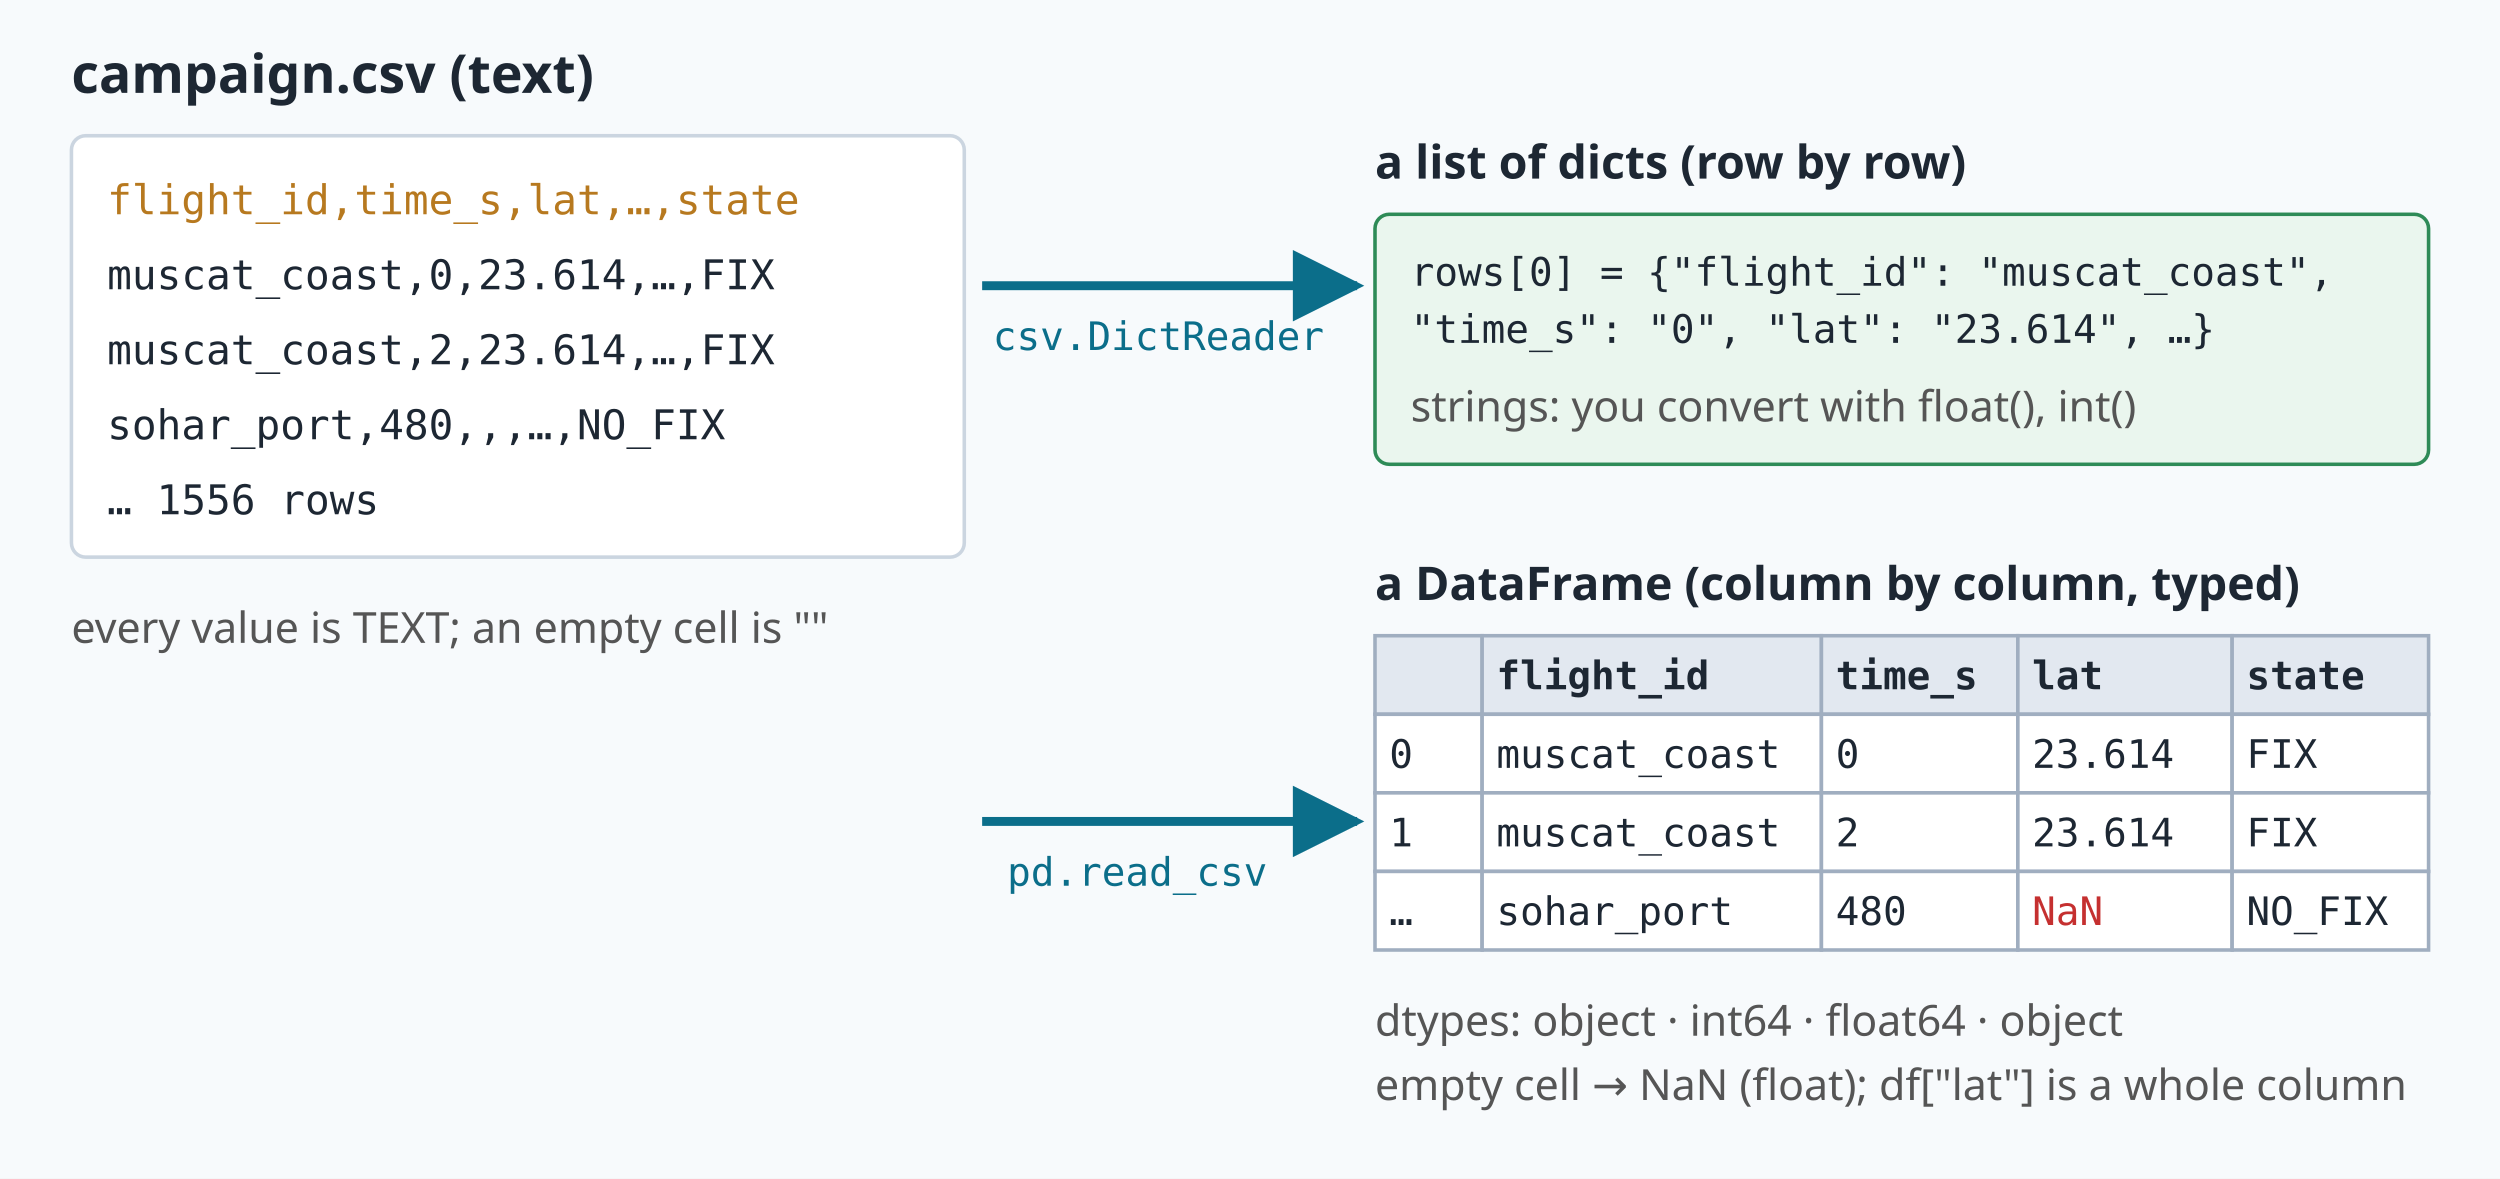
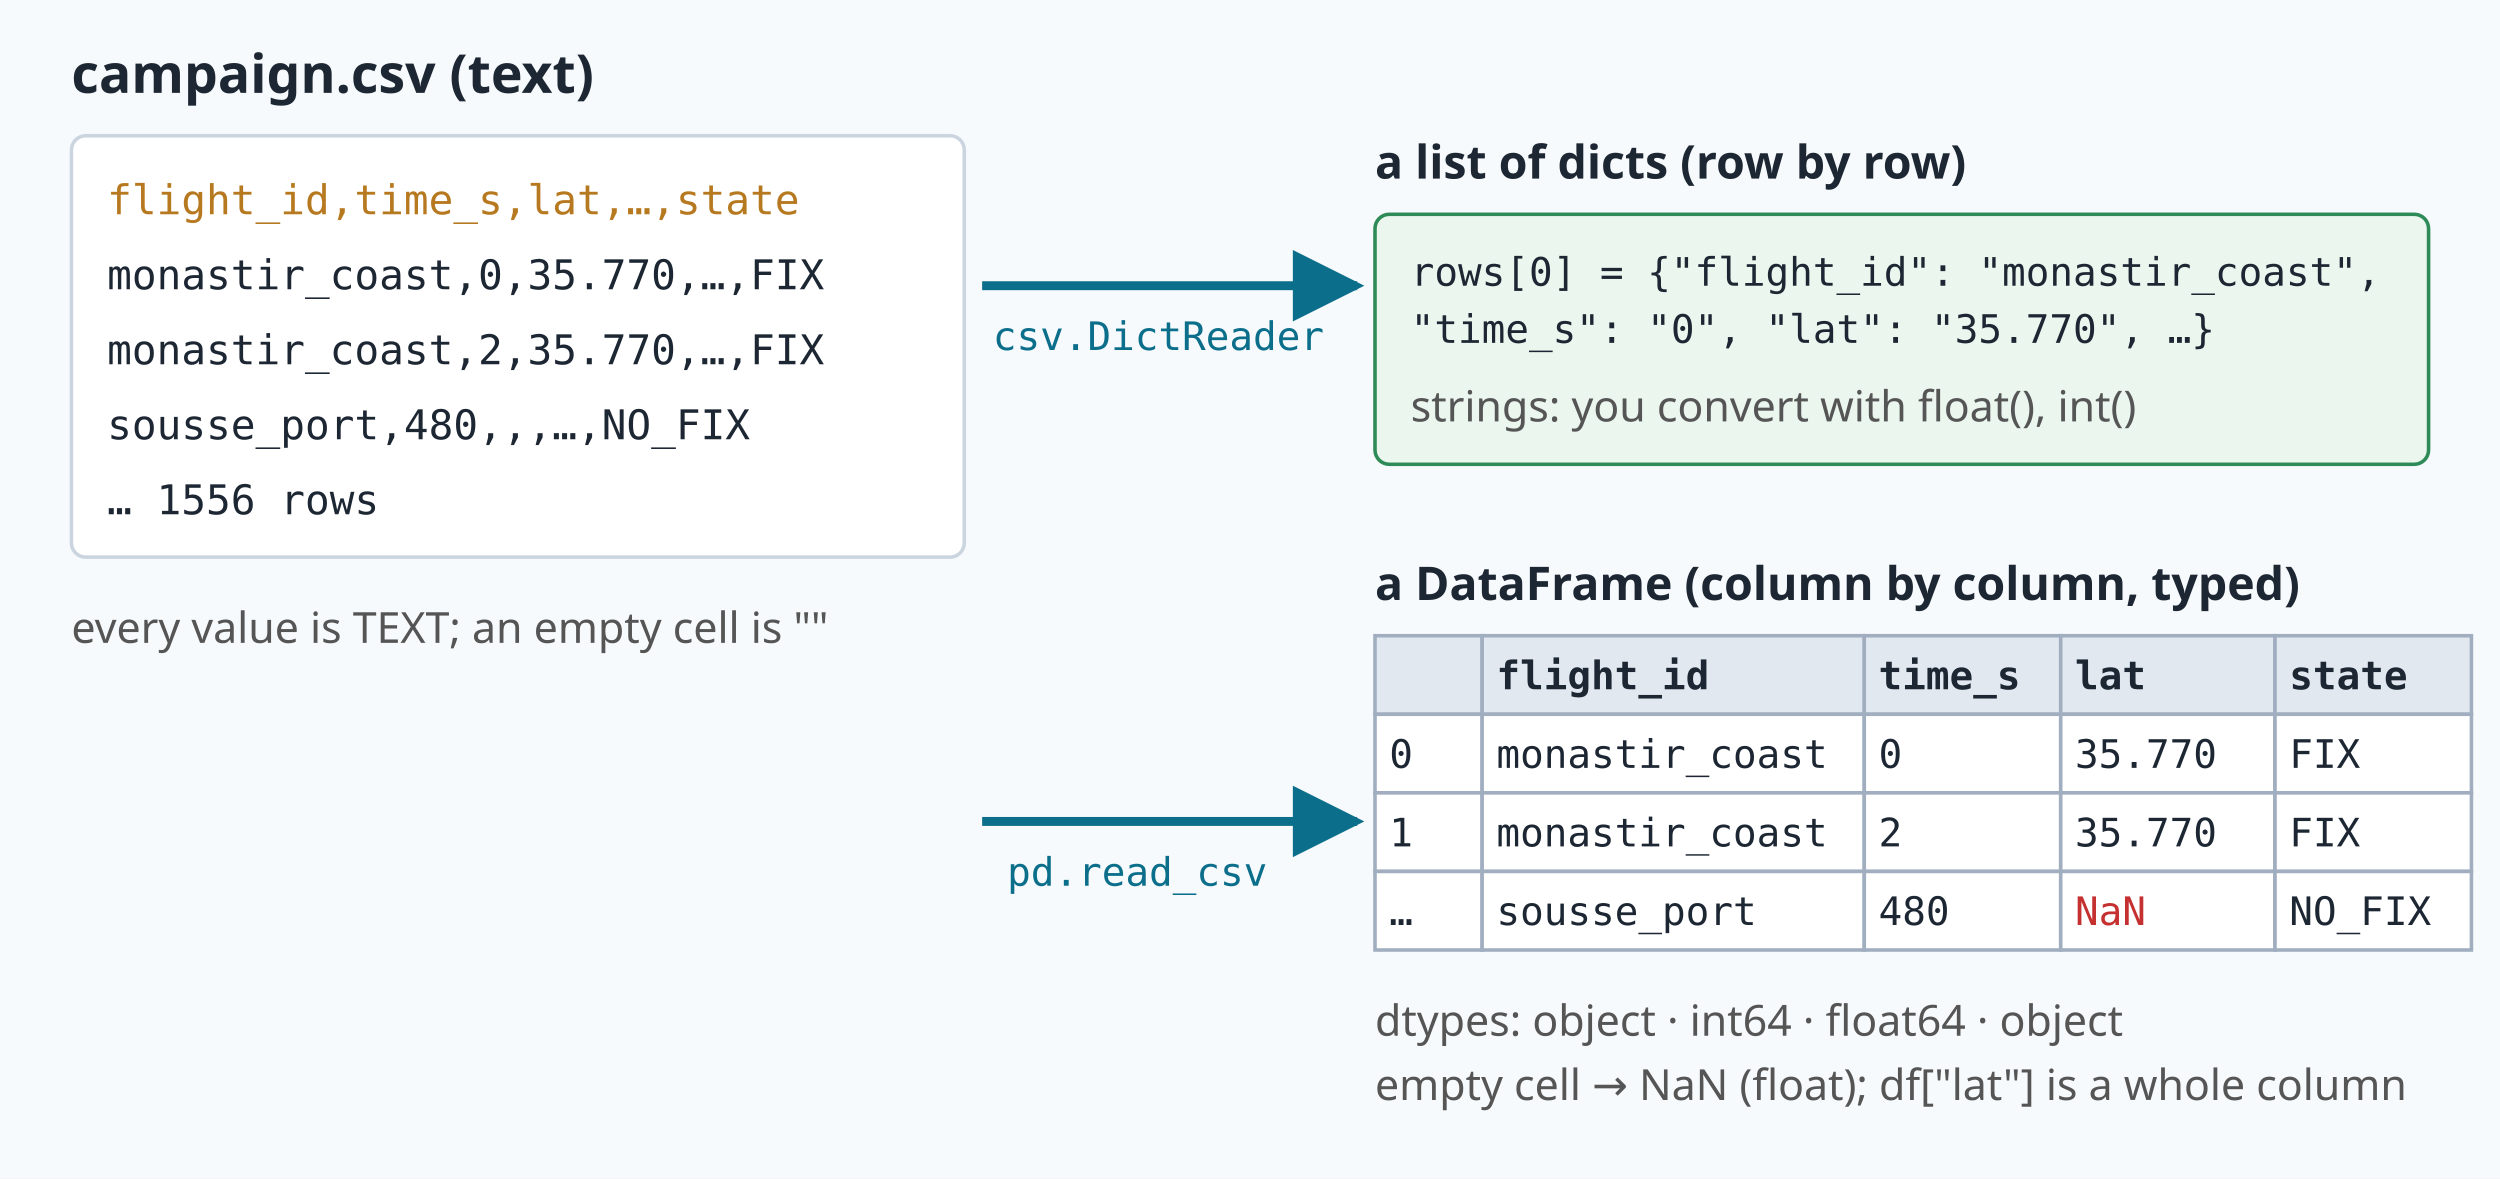
<svg xmlns="http://www.w3.org/2000/svg" viewBox="0 0 700 330" font-family="sans-serif" font-size="13">
  <defs>
    <marker id="ar" viewBox="0 0 10 10" refX="9" refY="5" markerWidth="8" markerHeight="8" orient="auto">
      <path d="M0 0 L10 5 L0 10 Z" fill="#0b6e8a" />
    </marker>
  </defs>
  <rect width="700" height="330" fill="#f7fafc" />
  <text x="20" y="26" font-size="15" font-weight="bold" fill="#1d2733">campaign.csv (text)</text>
  <rect x="20" y="38" width="250" height="118" rx="4" fill="#fff" stroke="#cbd5e0" />
  <text x="30" y="60" font-family="monospace" font-size="11.5" fill="#b7791f">flight_id,time_s,lat,…,state</text>
-   <text x="30" y="81" font-family="monospace" font-size="11.5" fill="#1d2733">muscat_coast,0,23.614,…,FIX</text>
-   <text x="30" y="102" font-family="monospace" font-size="11.5" fill="#1d2733">muscat_coast,2,23.614,…,FIX</text>
-   <text x="30" y="123" font-family="monospace" font-size="11.5" fill="#1d2733">sohar_port,480,,,…,NO_FIX</text>
+   <text x="30" y="81" font-family="monospace" font-size="11.5" fill="#1d2733">monastir_coast,0,35.770,…,FIX</text>
+   <text x="30" y="102" font-family="monospace" font-size="11.5" fill="#1d2733">monastir_coast,2,35.770,…,FIX</text>
+   <text x="30" y="123" font-family="monospace" font-size="11.5" fill="#1d2733">sousse_port,480,,,…,NO_FIX</text>
  <text x="30" y="144" font-family="monospace" font-size="11.5" fill="#1d2733">… 1556 rows</text>
  <text x="20" y="180" fill="#555" font-size="12">every value is TEXT; an empty cell is ""</text>
  <line x1="275" y1="80" x2="380" y2="80" stroke="#0b6e8a" stroke-width="2.5" marker-end="url(#ar)" />
  <text x="278" y="98" fill="#0b6e8a" font-family="monospace" font-size="11">csv.DictReader</text>
  <line x1="275" y1="230" x2="380" y2="230" stroke="#0b6e8a" stroke-width="2.5" marker-end="url(#ar)" />
  <text x="282" y="248" fill="#0b6e8a" font-family="monospace" font-size="11">pd.read_csv</text>
  <text x="385" y="50" font-weight="bold" fill="#1d2733">a list of dicts (row by row)</text>
  <rect x="385" y="60" width="295" height="70" rx="4" fill="#eaf6ee" stroke="#2e8b57" />
-   <text x="395" y="80" font-family="monospace" font-size="11" fill="#1d2733">rows[0] = {"flight_id": "muscat_coast",</text>
-   <text x="395" y="96" font-family="monospace" font-size="11" fill="#1d2733">  "time_s": "0", "lat": "23.614", …}</text>
+   <text x="395" y="80" font-family="monospace" font-size="11" fill="#1d2733">rows[0] = {"flight_id": "monastir_coast",</text>
+   <text x="395" y="96" font-family="monospace" font-size="11" fill="#1d2733">  "time_s": "0", "lat": "35.770", …}</text>
  <text x="395" y="118" fill="#555" font-size="12">strings: you convert with float(), int()</text>
  <text x="385" y="168" font-weight="bold" fill="#1d2733">a DataFrame (column by column, typed)</text>
  <rect x="385" y="178" width="30" height="22" fill="#e2e8f0" stroke="#a0aec0" />
  <text x="389" y="193" font-size="11" font-family="monospace" font-weight="bold" fill="#1d2733" />
  <rect x="385" y="200" width="30" height="22" fill="#fff" stroke="#a0aec0" />
  <text x="389" y="215" font-size="11" font-family="monospace" fill="#1d2733">0</text>
  <rect x="385" y="222" width="30" height="22" fill="#fff" stroke="#a0aec0" />
  <text x="389" y="237" font-size="11" font-family="monospace" fill="#1d2733">1</text>
  <rect x="385" y="244" width="30" height="22" fill="#fff" stroke="#a0aec0" />
  <text x="389" y="259" font-size="11" font-family="monospace" fill="#1d2733">…</text>
-   <rect x="415" y="178" width="95" height="22" fill="#e2e8f0" stroke="#a0aec0" />
+   <rect x="415" y="178" width="107" height="22" fill="#e2e8f0" stroke="#a0aec0" />
  <text x="419" y="193" font-size="11" font-family="monospace" font-weight="bold" fill="#1d2733">flight_id</text>
-   <rect x="415" y="200" width="95" height="22" fill="#fff" stroke="#a0aec0" />
-   <text x="419" y="215" font-size="11" font-family="monospace" fill="#1d2733">muscat_coast</text>
-   <rect x="415" y="222" width="95" height="22" fill="#fff" stroke="#a0aec0" />
-   <text x="419" y="237" font-size="11" font-family="monospace" fill="#1d2733">muscat_coast</text>
-   <rect x="415" y="244" width="95" height="22" fill="#fff" stroke="#a0aec0" />
-   <text x="419" y="259" font-size="11" font-family="monospace" fill="#1d2733">sohar_port</text>
-   <rect x="510" y="178" width="55" height="22" fill="#e2e8f0" stroke="#a0aec0" />
-   <text x="514" y="193" font-size="11" font-family="monospace" font-weight="bold" fill="#1d2733">time_s</text>
-   <rect x="510" y="200" width="55" height="22" fill="#fff" stroke="#a0aec0" />
-   <text x="514" y="215" font-size="11" font-family="monospace" fill="#1d2733">0</text>
-   <rect x="510" y="222" width="55" height="22" fill="#fff" stroke="#a0aec0" />
-   <text x="514" y="237" font-size="11" font-family="monospace" fill="#1d2733">2</text>
-   <rect x="510" y="244" width="55" height="22" fill="#fff" stroke="#a0aec0" />
-   <text x="514" y="259" font-size="11" font-family="monospace" fill="#1d2733">480</text>
-   <rect x="565" y="178" width="60" height="22" fill="#e2e8f0" stroke="#a0aec0" />
-   <text x="569" y="193" font-size="11" font-family="monospace" font-weight="bold" fill="#1d2733">lat</text>
-   <rect x="565" y="200" width="60" height="22" fill="#fff" stroke="#a0aec0" />
-   <text x="569" y="215" font-size="11" font-family="monospace" fill="#1d2733">23.614</text>
-   <rect x="565" y="222" width="60" height="22" fill="#fff" stroke="#a0aec0" />
-   <text x="569" y="237" font-size="11" font-family="monospace" fill="#1d2733">23.614</text>
-   <rect x="565" y="244" width="60" height="22" fill="#fff" stroke="#a0aec0" />
-   <text x="569" y="259" font-size="11" font-family="monospace" fill="#c53030">NaN</text>
-   <rect x="625" y="178" width="55" height="22" fill="#e2e8f0" stroke="#a0aec0" />
-   <text x="629" y="193" font-size="11" font-family="monospace" font-weight="bold" fill="#1d2733">state</text>
-   <rect x="625" y="200" width="55" height="22" fill="#fff" stroke="#a0aec0" />
-   <text x="629" y="215" font-size="11" font-family="monospace" fill="#1d2733">FIX</text>
-   <rect x="625" y="222" width="55" height="22" fill="#fff" stroke="#a0aec0" />
-   <text x="629" y="237" font-size="11" font-family="monospace" fill="#1d2733">FIX</text>
-   <rect x="625" y="244" width="55" height="22" fill="#fff" stroke="#a0aec0" />
-   <text x="629" y="259" font-size="11" font-family="monospace" fill="#1d2733">NO_FIX</text>
+   <rect x="415" y="200" width="107" height="22" fill="#fff" stroke="#a0aec0" />
+   <text x="419" y="215" font-size="11" font-family="monospace" fill="#1d2733">monastir_coast</text>
+   <rect x="415" y="222" width="107" height="22" fill="#fff" stroke="#a0aec0" />
+   <text x="419" y="237" font-size="11" font-family="monospace" fill="#1d2733">monastir_coast</text>
+   <rect x="415" y="244" width="107" height="22" fill="#fff" stroke="#a0aec0" />
+   <text x="419" y="259" font-size="11" font-family="monospace" fill="#1d2733">sousse_port</text>
+   <rect x="522" y="178" width="55" height="22" fill="#e2e8f0" stroke="#a0aec0" />
+   <text x="526" y="193" font-size="11" font-family="monospace" font-weight="bold" fill="#1d2733">time_s</text>
+   <rect x="522" y="200" width="55" height="22" fill="#fff" stroke="#a0aec0" />
+   <text x="526" y="215" font-size="11" font-family="monospace" fill="#1d2733">0</text>
+   <rect x="522" y="222" width="55" height="22" fill="#fff" stroke="#a0aec0" />
+   <text x="526" y="237" font-size="11" font-family="monospace" fill="#1d2733">2</text>
+   <rect x="522" y="244" width="55" height="22" fill="#fff" stroke="#a0aec0" />
+   <text x="526" y="259" font-size="11" font-family="monospace" fill="#1d2733">480</text>
+   <rect x="577" y="178" width="60" height="22" fill="#e2e8f0" stroke="#a0aec0" />
+   <text x="581" y="193" font-size="11" font-family="monospace" font-weight="bold" fill="#1d2733">lat</text>
+   <rect x="577" y="200" width="60" height="22" fill="#fff" stroke="#a0aec0" />
+   <text x="581" y="215" font-size="11" font-family="monospace" fill="#1d2733">35.770</text>
+   <rect x="577" y="222" width="60" height="22" fill="#fff" stroke="#a0aec0" />
+   <text x="581" y="237" font-size="11" font-family="monospace" fill="#1d2733">35.770</text>
+   <rect x="577" y="244" width="60" height="22" fill="#fff" stroke="#a0aec0" />
+   <text x="581" y="259" font-size="11" font-family="monospace" fill="#c53030">NaN</text>
+   <rect x="637" y="178" width="55" height="22" fill="#e2e8f0" stroke="#a0aec0" />
+   <text x="641" y="193" font-size="11" font-family="monospace" font-weight="bold" fill="#1d2733">state</text>
+   <rect x="637" y="200" width="55" height="22" fill="#fff" stroke="#a0aec0" />
+   <text x="641" y="215" font-size="11" font-family="monospace" fill="#1d2733">FIX</text>
+   <rect x="637" y="222" width="55" height="22" fill="#fff" stroke="#a0aec0" />
+   <text x="641" y="237" font-size="11" font-family="monospace" fill="#1d2733">FIX</text>
+   <rect x="637" y="244" width="55" height="22" fill="#fff" stroke="#a0aec0" />
+   <text x="641" y="259" font-size="11" font-family="monospace" fill="#1d2733">NO_FIX</text>
  <text x="385" y="290" fill="#555" font-size="12">dtypes: object · int64 · float64 · object</text>
  <text x="385" y="308" fill="#555" font-size="12">empty cell → NaN (float); df["lat"] is a whole column</text>
</svg>
